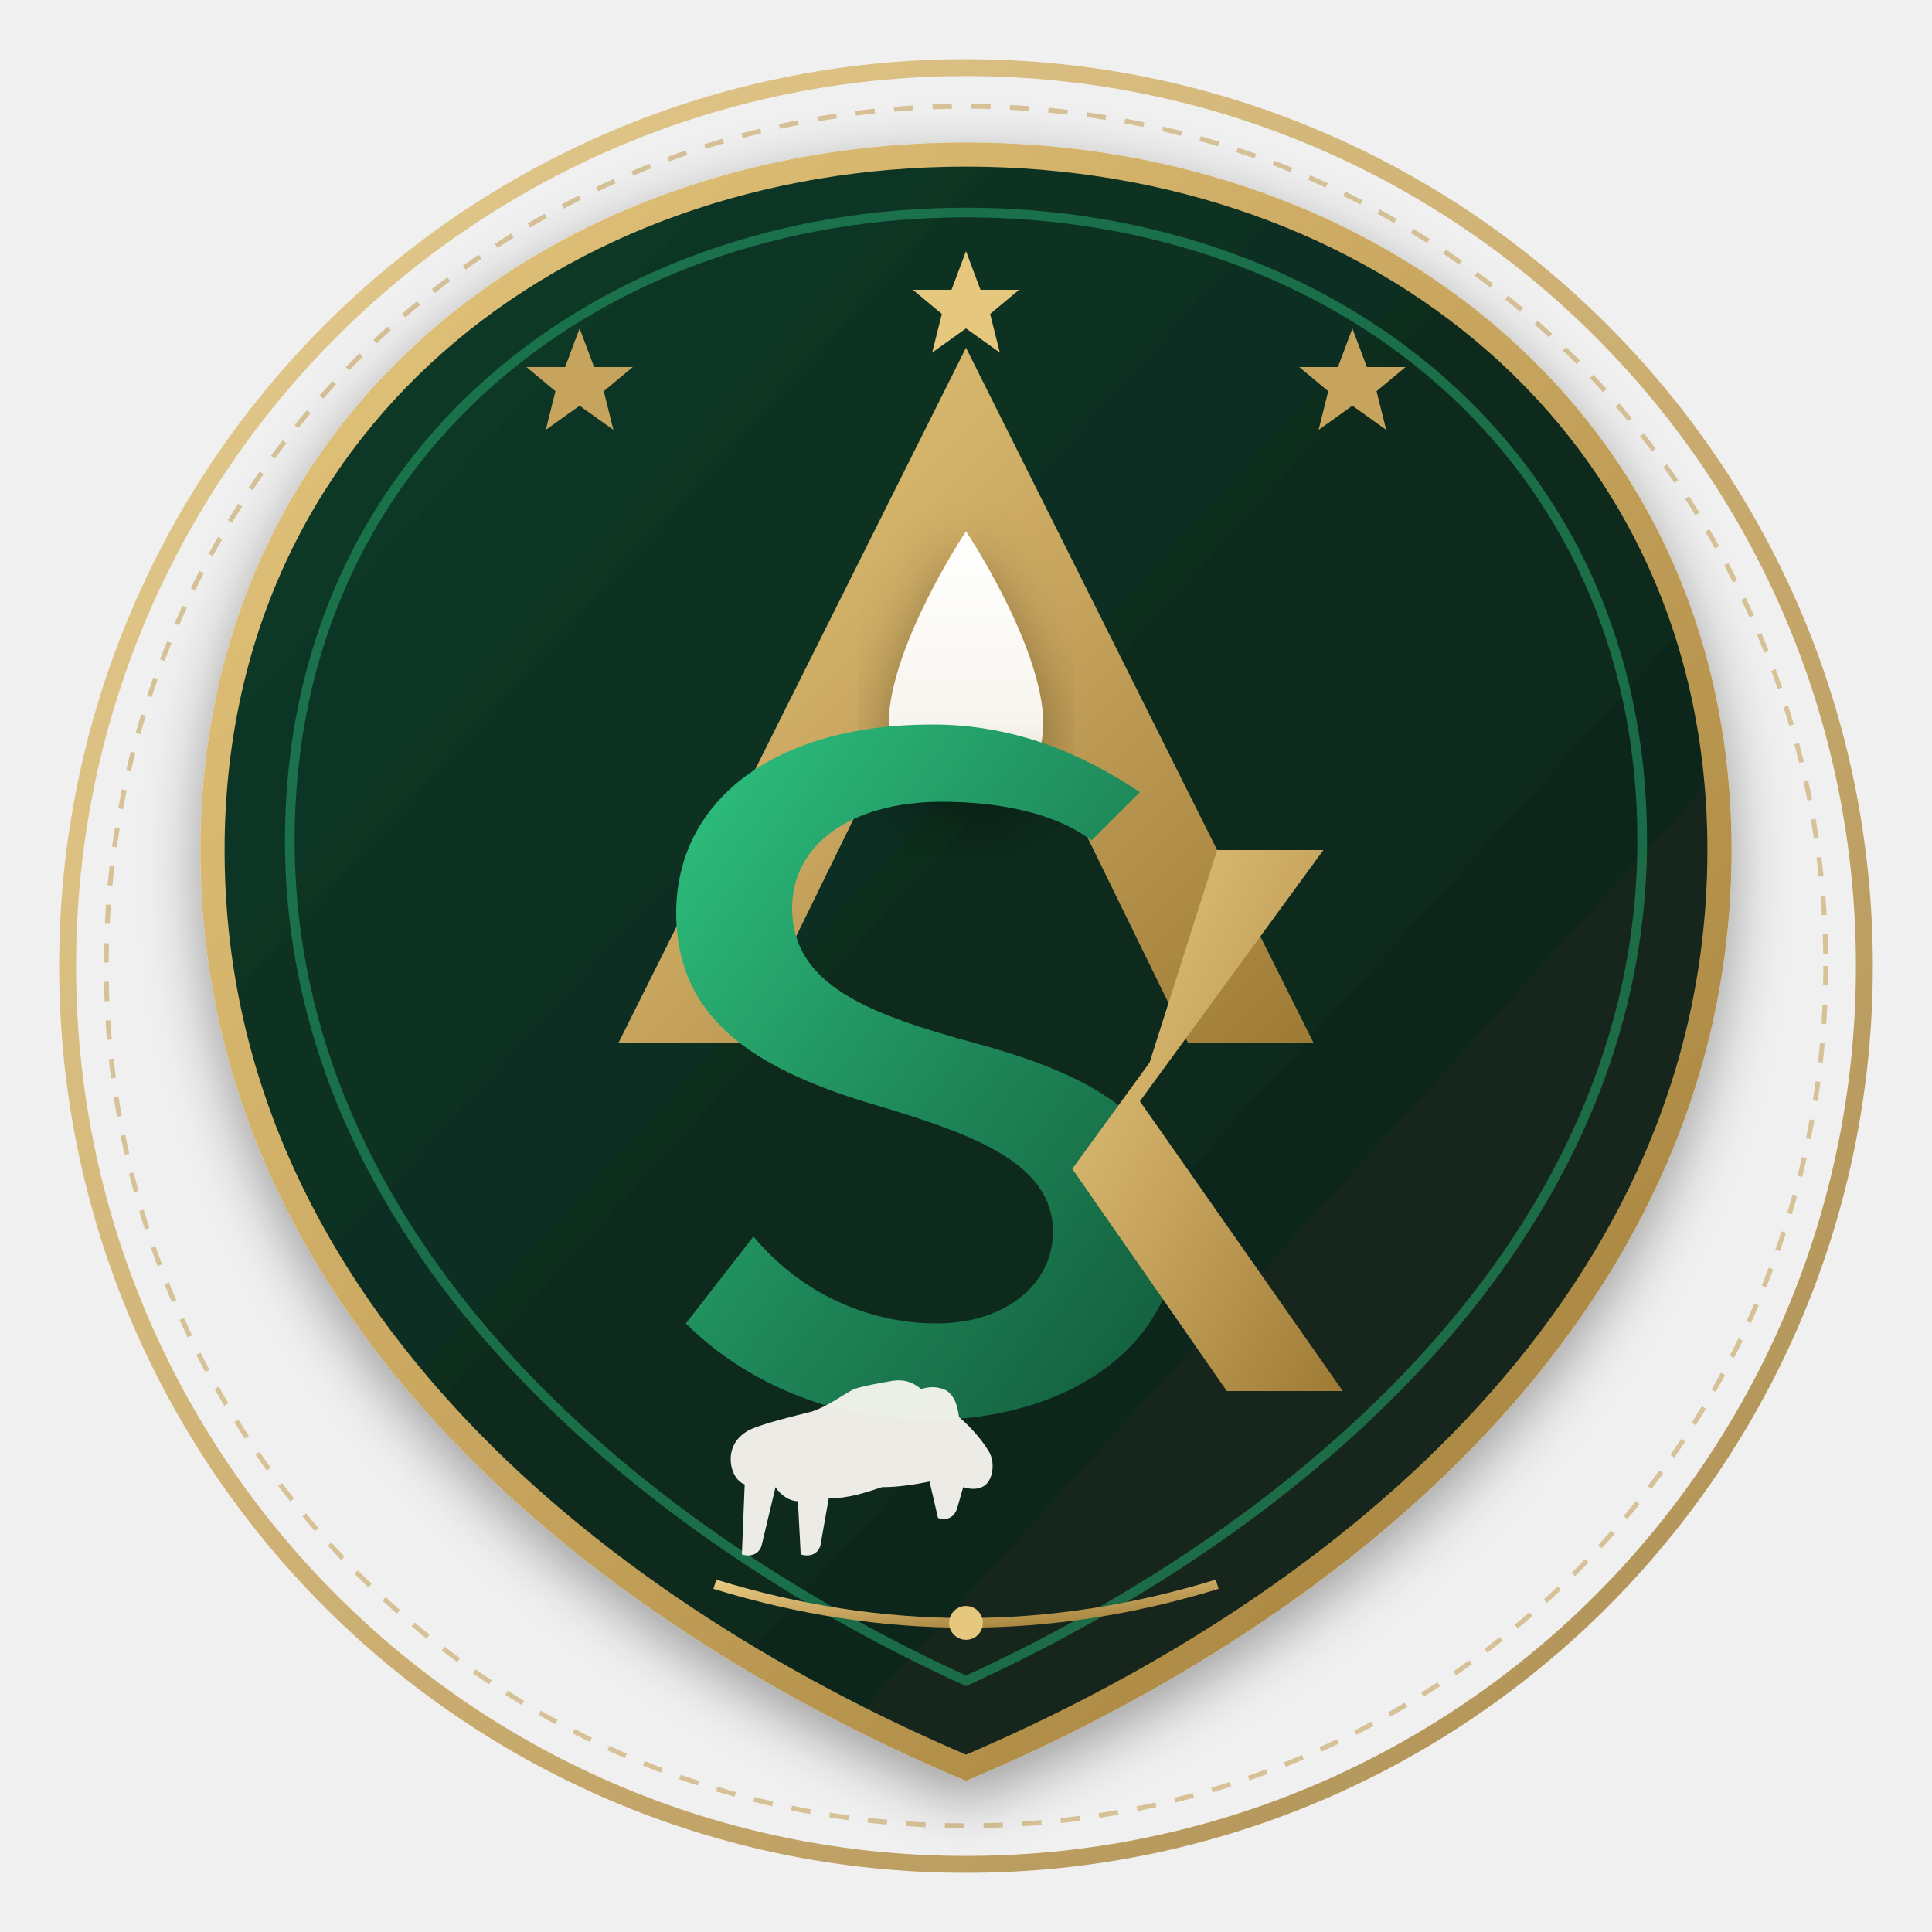
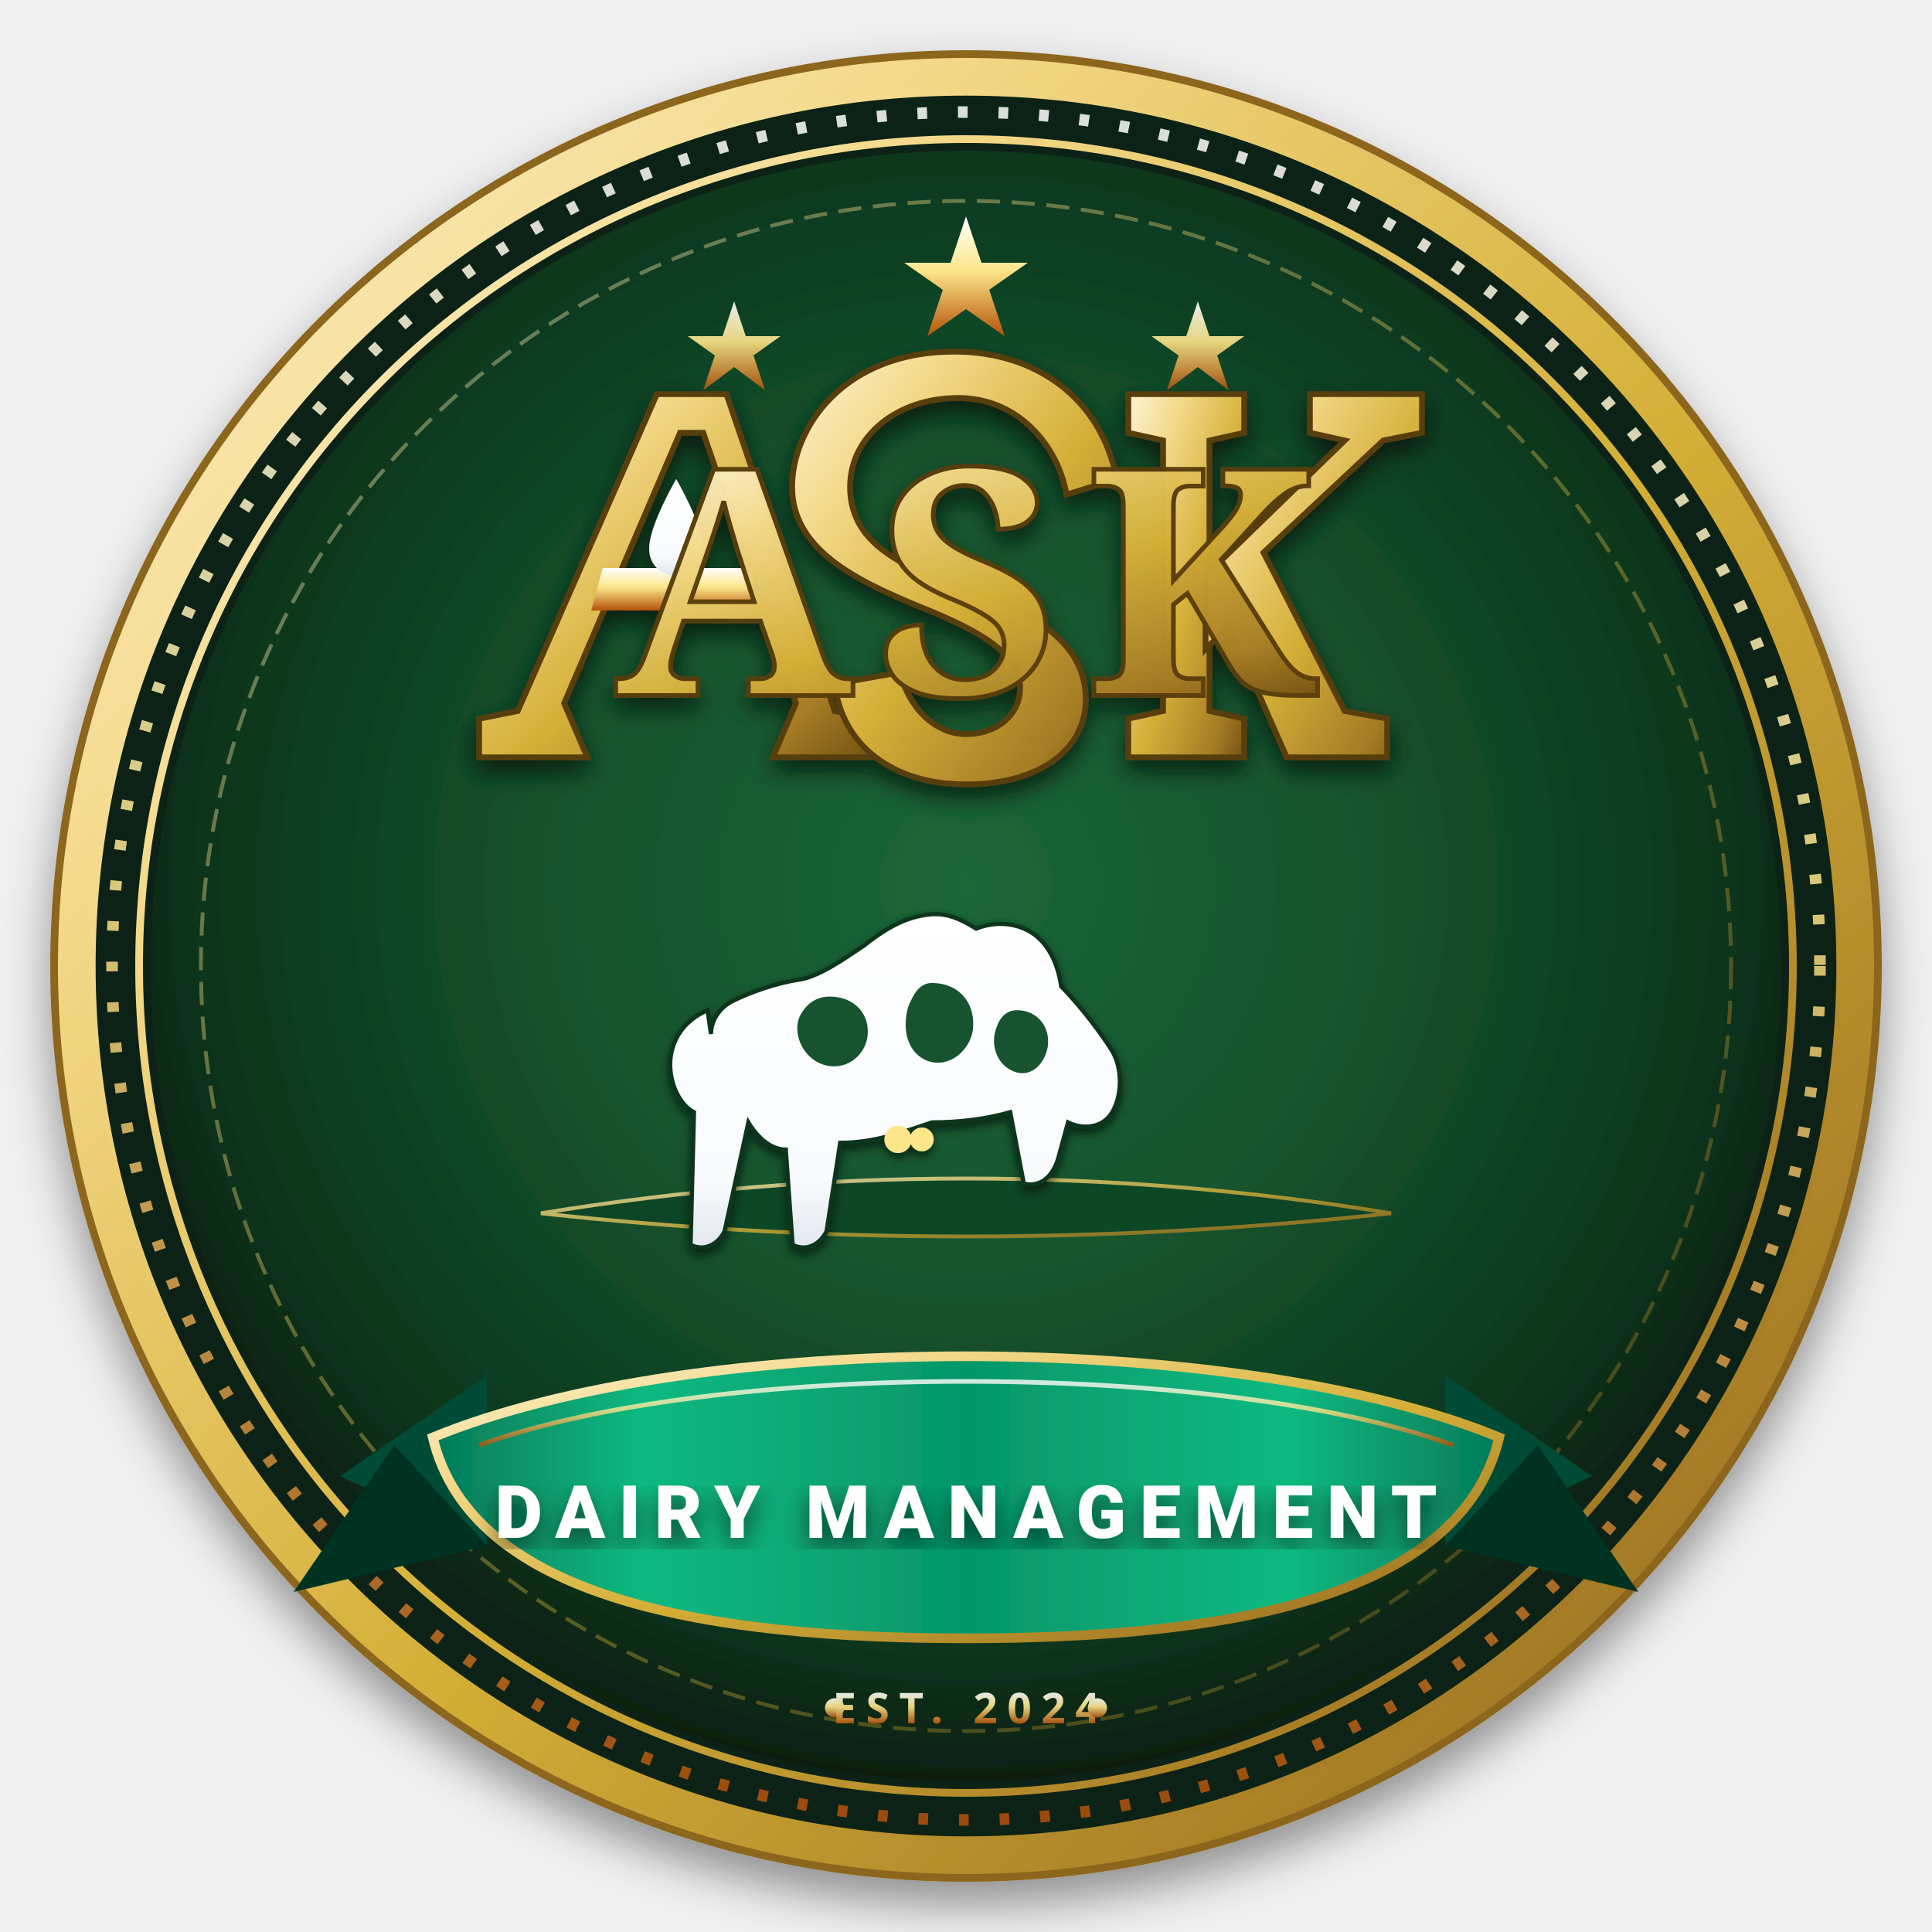
- <svg xmlns="http://www.w3.org/2000/svg" viewBox="0 0 400 400" width="100%" height="100%">
+ <svg xmlns="http://www.w3.org/2000/svg" viewBox="0 0 500 500" width="100%" height="100%">
  <defs>
-     <linearGradient id="forestShieldGrad" x1="0%" y1="0%" x2="100%" y2="100%">
-       <stop offset="0%" stop-color="#123D2B" />
-       <stop offset="50%" stop-color="#0E2B1E" />
-       <stop offset="100%" stop-color="#17221D" />
+     <linearGradient id="goldGrad" x1="0%" y1="0%" x2="100%" y2="100%">
+       <stop offset="0%" stop-color="#FFF5D6" />
+       <stop offset="25%" stop-color="#F2D785" />
+       <stop offset="55%" stop-color="#D4AF37" />
+       <stop offset="85%" stop-color="#A67C26" />
+       <stop offset="100%" stop-color="#735212" />
    </linearGradient>
-     <linearGradient id="champagneGoldGrad" x1="0%" y1="0%" x2="100%" y2="100%">
-       <stop offset="0%" stop-color="#E5C77E" />
-       <stop offset="50%" stop-color="#C7A45D" />
-       <stop offset="100%" stop-color="#9E7B35" />
+     <linearGradient id="goldHighlight" x1="0%" y1="0%" x2="0%" y2="100%">
+       <stop offset="0%" stop-color="#FFFFFF" />
+       <stop offset="45%" stop-color="#FDE68A" />
+       <stop offset="100%" stop-color="#B45309" />
    </linearGradient>
-     <linearGradient id="emeraldRibbonGrad" x1="0%" y1="0%" x2="100%" y2="100%">
-       <stop offset="0%" stop-color="#2EC480" />
-       <stop offset="50%" stop-color="#1F8A5B" />
-       <stop offset="100%" stop-color="#125939" />
+     <radialGradient id="greenMedallion" cx="50%" cy="45%" r="55%">
+       <stop offset="0%" stop-color="#1B6638" />
+       <stop offset="45%" stop-color="#14532D" />
+       <stop offset="85%" stop-color="#0D351D" />
+       <stop offset="100%" stop-color="#071E10" />
+     </radialGradient>
+     <linearGradient id="ribbonGrad" x1="0%" y1="0%" x2="100%" y2="0%">
+       <stop offset="0%" stop-color="#047857" />
+       <stop offset="20%" stop-color="#10B981" />
+       <stop offset="50%" stop-color="#059669" />
+       <stop offset="80%" stop-color="#10B981" />
+       <stop offset="100%" stop-color="#047857" />
    </linearGradient>
-     <linearGradient id="milkDropGrad" x1="0%" y1="0%" x2="0%" y2="100%">
+     <linearGradient id="milkIvory" x1="0%" y1="0%" x2="0%" y2="100%">
      <stop offset="0%" stop-color="#FFFFFF" />
-       <stop offset="70%" stop-color="#F7F5EF" />
-       <stop offset="100%" stop-color="#D8D3C3" />
+       <stop offset="80%" stop-color="#F8FAFC" />
+       <stop offset="100%" stop-color="#E2E8F0" />
    </linearGradient>
-     <filter id="subtleGlow" x="-20%" y="-20%" width="140%" height="140%">
-       <feDropShadow dx="0" dy="4" stdDeviation="6" flood-color="#000000" flood-opacity="0.35" />
+     <filter id="logoShadow" x="-10%" y="-10%" width="120%" height="120%">
+       <feDropShadow dx="0" dy="6" stdDeviation="6" flood-color="#000000" flood-opacity="0.4" />
+     </filter>
+     <filter id="letterShadow" x="-20%" y="-20%" width="140%" height="140%">
+       <feDropShadow dx="0" dy="3" stdDeviation="3" flood-color="#000000" flood-opacity="0.6" />
    </filter>
  </defs>
-   <circle cx="200" cy="200" r="186" fill="none" stroke="url(#champagneGoldGrad)" stroke-width="3.5" opacity="0.85" />
-   <circle cx="200" cy="200" r="178" fill="none" stroke="#C7A45D" stroke-width="1" stroke-dasharray="4,4" opacity="0.6" />
-   <path d="M 200,32             C 285,32 356,88 356,176             C 356,268 280,332 200,366             C 120,332 44,268 44,176             C 44,88 115,32 200,32 Z" fill="url(#forestShieldGrad)" stroke="url(#champagneGoldGrad)" stroke-width="5" filter="url(#subtleGlow)" />
-   <path d="M 200,44             C 276,44 340,94 340,174             C 340,256 270,316 200,348             C 130,316 60,256 60,174             C 60,94 124,44 200,44 Z" fill="none" stroke="#1F8A5B" stroke-width="2" opacity="0.7" />
-   <path d="M 200,72 L 272,216 L 246,216 L 200,122 L 154,216 L 128,216 Z" fill="url(#champagneGoldGrad)" />
-   <path d="M 200,110             C 200,110 216,134 216,150             C 216,159 209,166 200,166             C 191,166 184,159 184,150             C 184,134 200,110 200,110 Z" fill="url(#milkDropGrad)" filter="url(#subtleGlow)" />
-   <path d="M 226,174             C 218,168 206,166 195,166             C 176,166 164,175 164,188             C 164,204 180,210 202,216             C 228,223 244,233 244,254             C 244,278 222,294 192,294             C 172,294 154,286 142,274             L 156,256             C 166,268 180,274 194,274             C 208,274 218,266 218,255             C 218,241 202,235 182,229             C 158,222 140,212 140,189             C 140,166 160,150 193,150             C 210,150 224,156 236,164 Z" fill="url(#emeraldRibbonGrad)" />
-   <path d="M 252,176 L 274,176 L 236,228 L 278,288 L 254,288 L 222,242 L 238,220 Z" fill="url(#champagneGoldGrad)" />
-   <g transform="translate(142, 276) scale(0.29)" fill="#F7F5EF" opacity="0.95">
-     <path d="M 120,40               C 126,38 136,36 148,34               C 156,33 162,35 168,40               C 174,38 180,38 186,41               C 192,45 194,52 195,60               C 200,64 210,74 216,84               C 220,90 220,100 216,106               C 212,112 204,112 198,110               L 194,124               C 192,132 186,134 180,132               L 174,106               C 164,108 152,110 140,110               C 128,114 116,118 102,118               L 96,152               C 94,158 88,160 82,158               L 80,120               C 74,120 68,116 64,110               L 54,152               C 52,158 46,160 40,158               L 42,108               C 36,106 32,98 32,90               C 32,80 38,72 48,68               C 58,64 74,60 90,56               C 102,52 112,44 120,40 Z" />
+   <g filter="url(#logoShadow)">
+     <circle cx="250" cy="250" r="236" fill="url(#goldGrad)" stroke="#8C661D" stroke-width="2" />
+     <circle cx="250" cy="250" r="226" fill="#0A2215" stroke="url(#goldGrad)" stroke-width="1.5" />
+     <circle cx="250" cy="250" r="221" fill="none" stroke="url(#goldHighlight)" stroke-width="3" stroke-dasharray="2.5 8" opacity="0.85" />
+     <circle cx="250" cy="250" r="214" fill="none" stroke="url(#goldGrad)" stroke-width="2" />
+     <circle cx="250" cy="250" r="211" fill="url(#greenMedallion)" />
+     <circle cx="250" cy="250" r="198" fill="none" stroke="url(#goldGrad)" stroke-width="1" stroke-dasharray="6 3" opacity="0.4" />
+     <g id="quality-stars" fill="url(#goldHighlight)">
+       <polygon points="190,78 193,87 202,87 195,92 198,101 190,95 182,101 185,92 178,87 187,87" opacity="0.9" />
+       <polygon points="250,56 254,68 266,68 256,75 260,87 250,80 240,87 244,75 234,68 246,68" />
+       <polygon points="310,78 313,87 322,87 315,92 318,101 310,95 302,101 305,92 298,87 307,87" opacity="0.9" />
+     </g>
+     <g id="brand-ask-lettering" filter="url(#letterShadow)">
+       <path d="M 124,196 L 152,196 L 146,182 L 176,112 L 182,112 L 206,182 L 200,196 L 226,196 L 226,186 L 216,184 L 188,102 L 170,102 L 134,184 L 124,186 Z" fill="url(#goldGrad)" stroke="#593E0A" stroke-width="1.5" />
+       <path d="M 153,158 L 197,158 L 194,147 L 156,147 Z" fill="url(#goldHighlight)" />
+       <path d="M 175,124 C 175,124 182,136 182,142 C 182,146 179,149 175,149 C 171,149 168,146 168,142 C 168,136 175,124 175,124 Z" fill="url(#milkIvory)" />
+       <path d="M 276,128 C 274,116 264,103 248,103 C 232,103 220,113 220,126 C 220,140 232,146 248,152 C 267,158 281,166 281,181 C 281,194 269,203 250,203 C 231,203 218,193 216,177 L 233,174 C 235,183 242,190 250,190 C 258,190 264,185 264,178 C 264,169 253,163 238,157 C 221,150 205,142 205,126 C 205,111 218,91 247,91 C 268,91 285,103 289,124 Z" fill="url(#goldGrad)" stroke="#593E0A" stroke-width="1.5" />
+       <path d="M 292,196 L 322,196 L 322,186 L 313,184 L 313,114 L 322,112 L 322,102 L 292,102 L 292,112 L 301,114 L 301,184 L 292,186 Z" fill="url(#goldGrad)" stroke="#593E0A" stroke-width="1.5" />
+       <path d="M 312,149 L 348,114 L 339,112 L 339,102 L 368,102 L 368,112 L 358,114 L 327,143 L 348,184 L 359,186 L 359,196 L 333,196 L 318,162 L 312,168 Z" fill="url(#goldGrad)" stroke="#593E0A" stroke-width="1.5" />
+       <text x="250" y="180" text-anchor="middle" font-family="'Plus Jakarta Sans', 'Cinzel', 'Georgia', 'Arial Black', serif" font-weight="900" font-size="82" letter-spacing="6" fill="url(#goldGrad)" stroke="#593E0A" stroke-width="1.2" opacity="0.98">ASK</text>
+     </g>
+     <path d="M 140,314 Q 250,296 360,314 Q 250,326 140,314 Z" fill="#0F4224" stroke="url(#goldGrad)" stroke-width="1" opacity="0.8" />
+     <g id="dairy-cow" transform="translate(162, 206) scale(0.44)" filter="url(#letterShadow)">
+       <path d="M 50,140 C 50,132 55,124 64,120 C 72,116 88,110 102,108 C 114,106 128,96 140,88 C 150,80 162,72 176,70 C 188,68 196,72 206,78 C 216,74 228,74 238,80 C 248,86 254,98 256,112 C 262,118 276,134 286,150 C 292,160 292,176 286,186 C 280,196 268,196 260,192 L 254,214 C 250,226 242,230 234,228 L 226,186 C 212,190 196,192 180,192 C 162,198 146,204 126,204 L 118,256 C 114,264 106,268 98,264 L 94,208 C 86,208 78,202 72,192 L 58,256 C 54,264 46,268 38,264 L 40,186 C 32,182 26,170 26,158 C 26,144 34,132 48,126 Z" fill="url(#milkIvory)" stroke="#0D351D" stroke-width="2.5" />
+       <path d="M 120,118 C 134,118 144,128 142,142 C 140,154 128,162 116,158 C 104,154 98,140 102,130 C 106,122 112,118 120,118 Z" fill="#14532D" />
+       <path d="M 180,110 C 196,110 206,122 204,138 C 202,150 190,160 178,156 C 166,152 162,138 166,124 C 170,114 174,110 180,110 Z" fill="#14532D" />
+       <path d="M 230,126 C 242,126 250,136 248,148 C 246,158 238,166 228,162 C 218,158 214,146 218,136 C 220,130 224,126 230,126 Z" fill="#14532D" />
+       <circle cx="160" cy="202" r="8" fill="#FDE68A" />
+       <circle cx="174" cy="202" r="7" fill="#FDE68A" />
+     </g>
+     <g id="ribbon-banner">
+       <path d="M 88,382 L 126,356 L 126,400 Z" fill="#034B36" />
+       <path d="M 412,382 L 374,356 L 374,400 Z" fill="#034B36" />
+       <path d="M 76,412 L 126,400 L 102,374 L 76,412 Z" fill="#023023" />
+       <path d="M 424,412 L 374,400 L 398,374 L 424,412 Z" fill="#023023" />
+       <path d="M 112,372 C 180,344 320,344 388,372 C 378,414 316,424 250,424 C 184,424 122,414 112,372 Z" fill="url(#ribbonGrad)" stroke="url(#goldGrad)" stroke-width="2.5" />
+       <path d="M 124,374 C 185,352 315,352 376,374" fill="none" stroke="url(#goldHighlight)" stroke-width="1.2" opacity="0.8" />
+       <text x="250" y="398" text-anchor="middle" font-family="'Plus Jakarta Sans', -apple-system, BlinkMacSystemFont, 'Segoe UI', Roboto, sans-serif" font-weight="800" font-size="19" letter-spacing="3.5" fill="#FFFFFF" filter="url(#letterShadow)">DAIRY MANAGEMENT</text>
+     </g>
+     <g id="est-text" opacity="0.9">
+       <circle cx="216" cy="442" r="2.5" fill="url(#goldHighlight)" />
+       <text x="250" y="446" text-anchor="middle" font-family="'Plus Jakarta Sans', sans-serif" font-weight="700" font-size="11" letter-spacing="2.5" fill="url(#goldHighlight)">EST. 2024</text>
+       <circle cx="284" cy="442" r="2.5" fill="url(#goldHighlight)" />
+     </g>
  </g>
-   <polygon points="120,68 123,76 131,76 125,81 127,89 120,84 113,89 115,81 109,76 117,76" fill="#C7A45D" />
-   <polygon points="200,52 203,60 211,60 205,65 207,73 200,68 193,73 195,65 189,60 197,60" fill="#E5C77E" />
-   <polygon points="280,68 283,76 291,76 285,81 287,89 280,84 273,89 275,81 269,76 277,76" fill="#C7A45D" />
-   <path d="M 148,328 Q 200,344 252,328" fill="none" stroke="url(#champagneGoldGrad)" stroke-width="2" />
-   <circle cx="200" cy="336" r="3.5" fill="#E5C77E" />
</svg>
